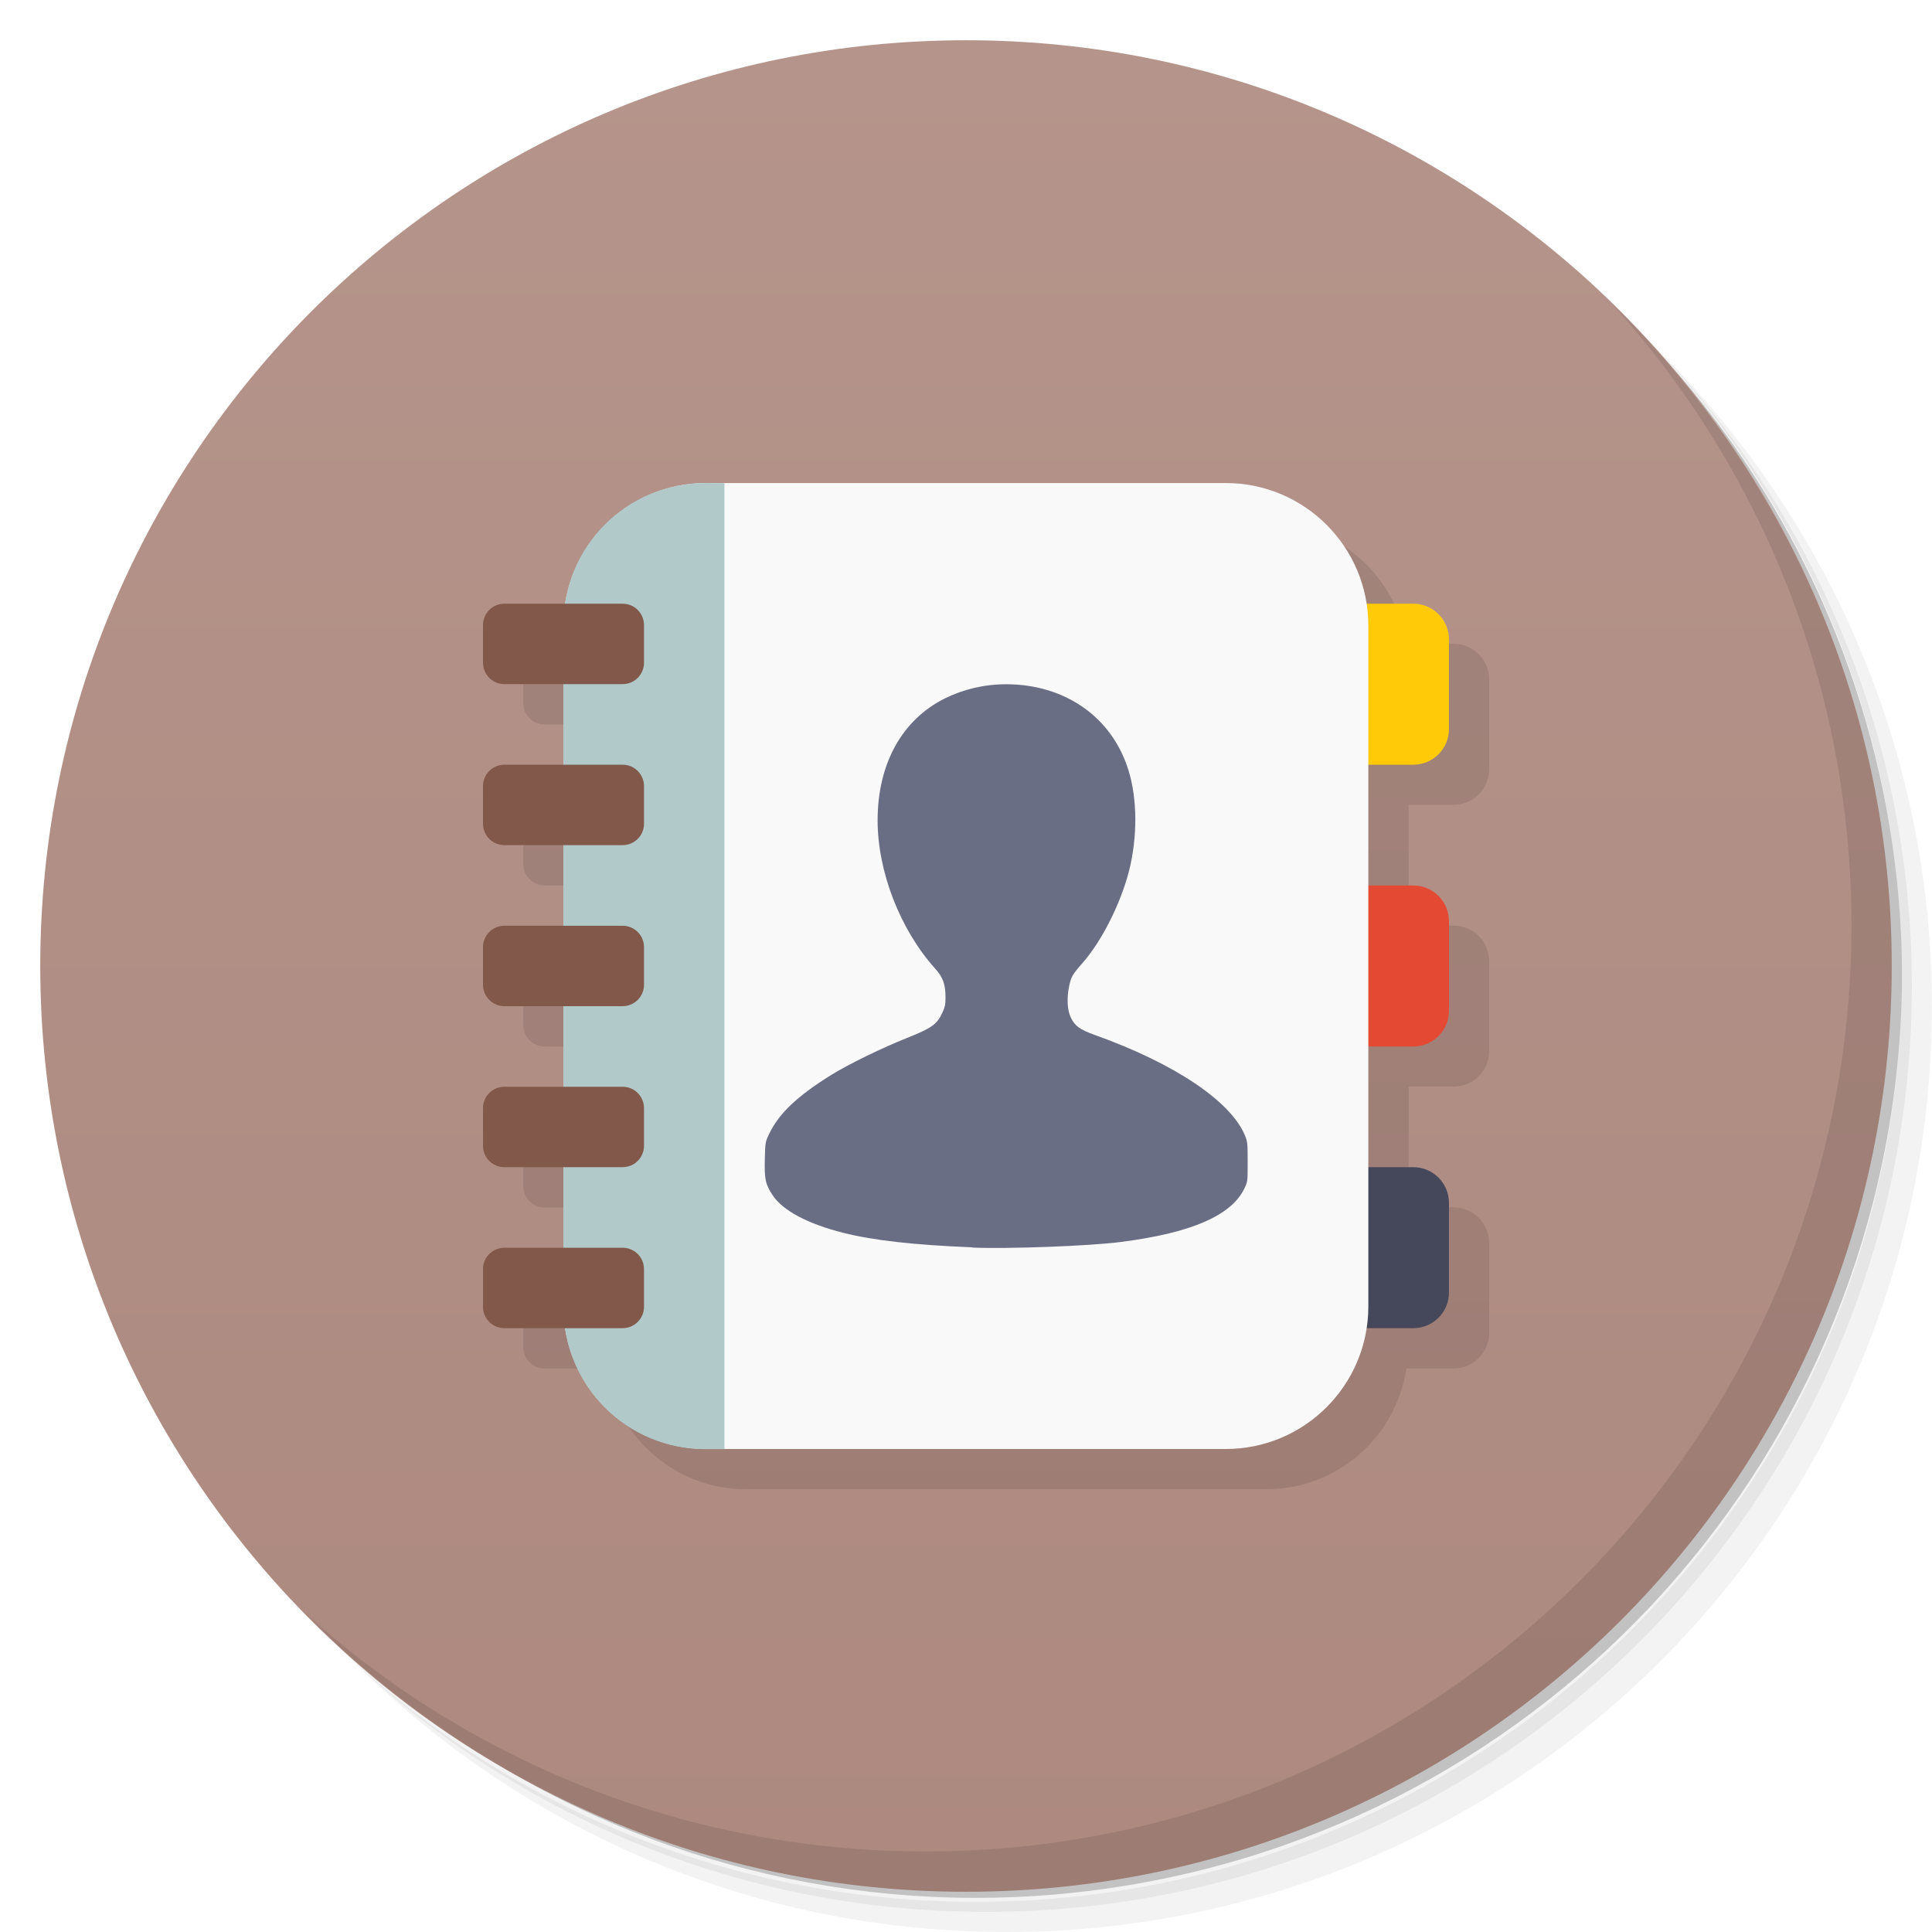
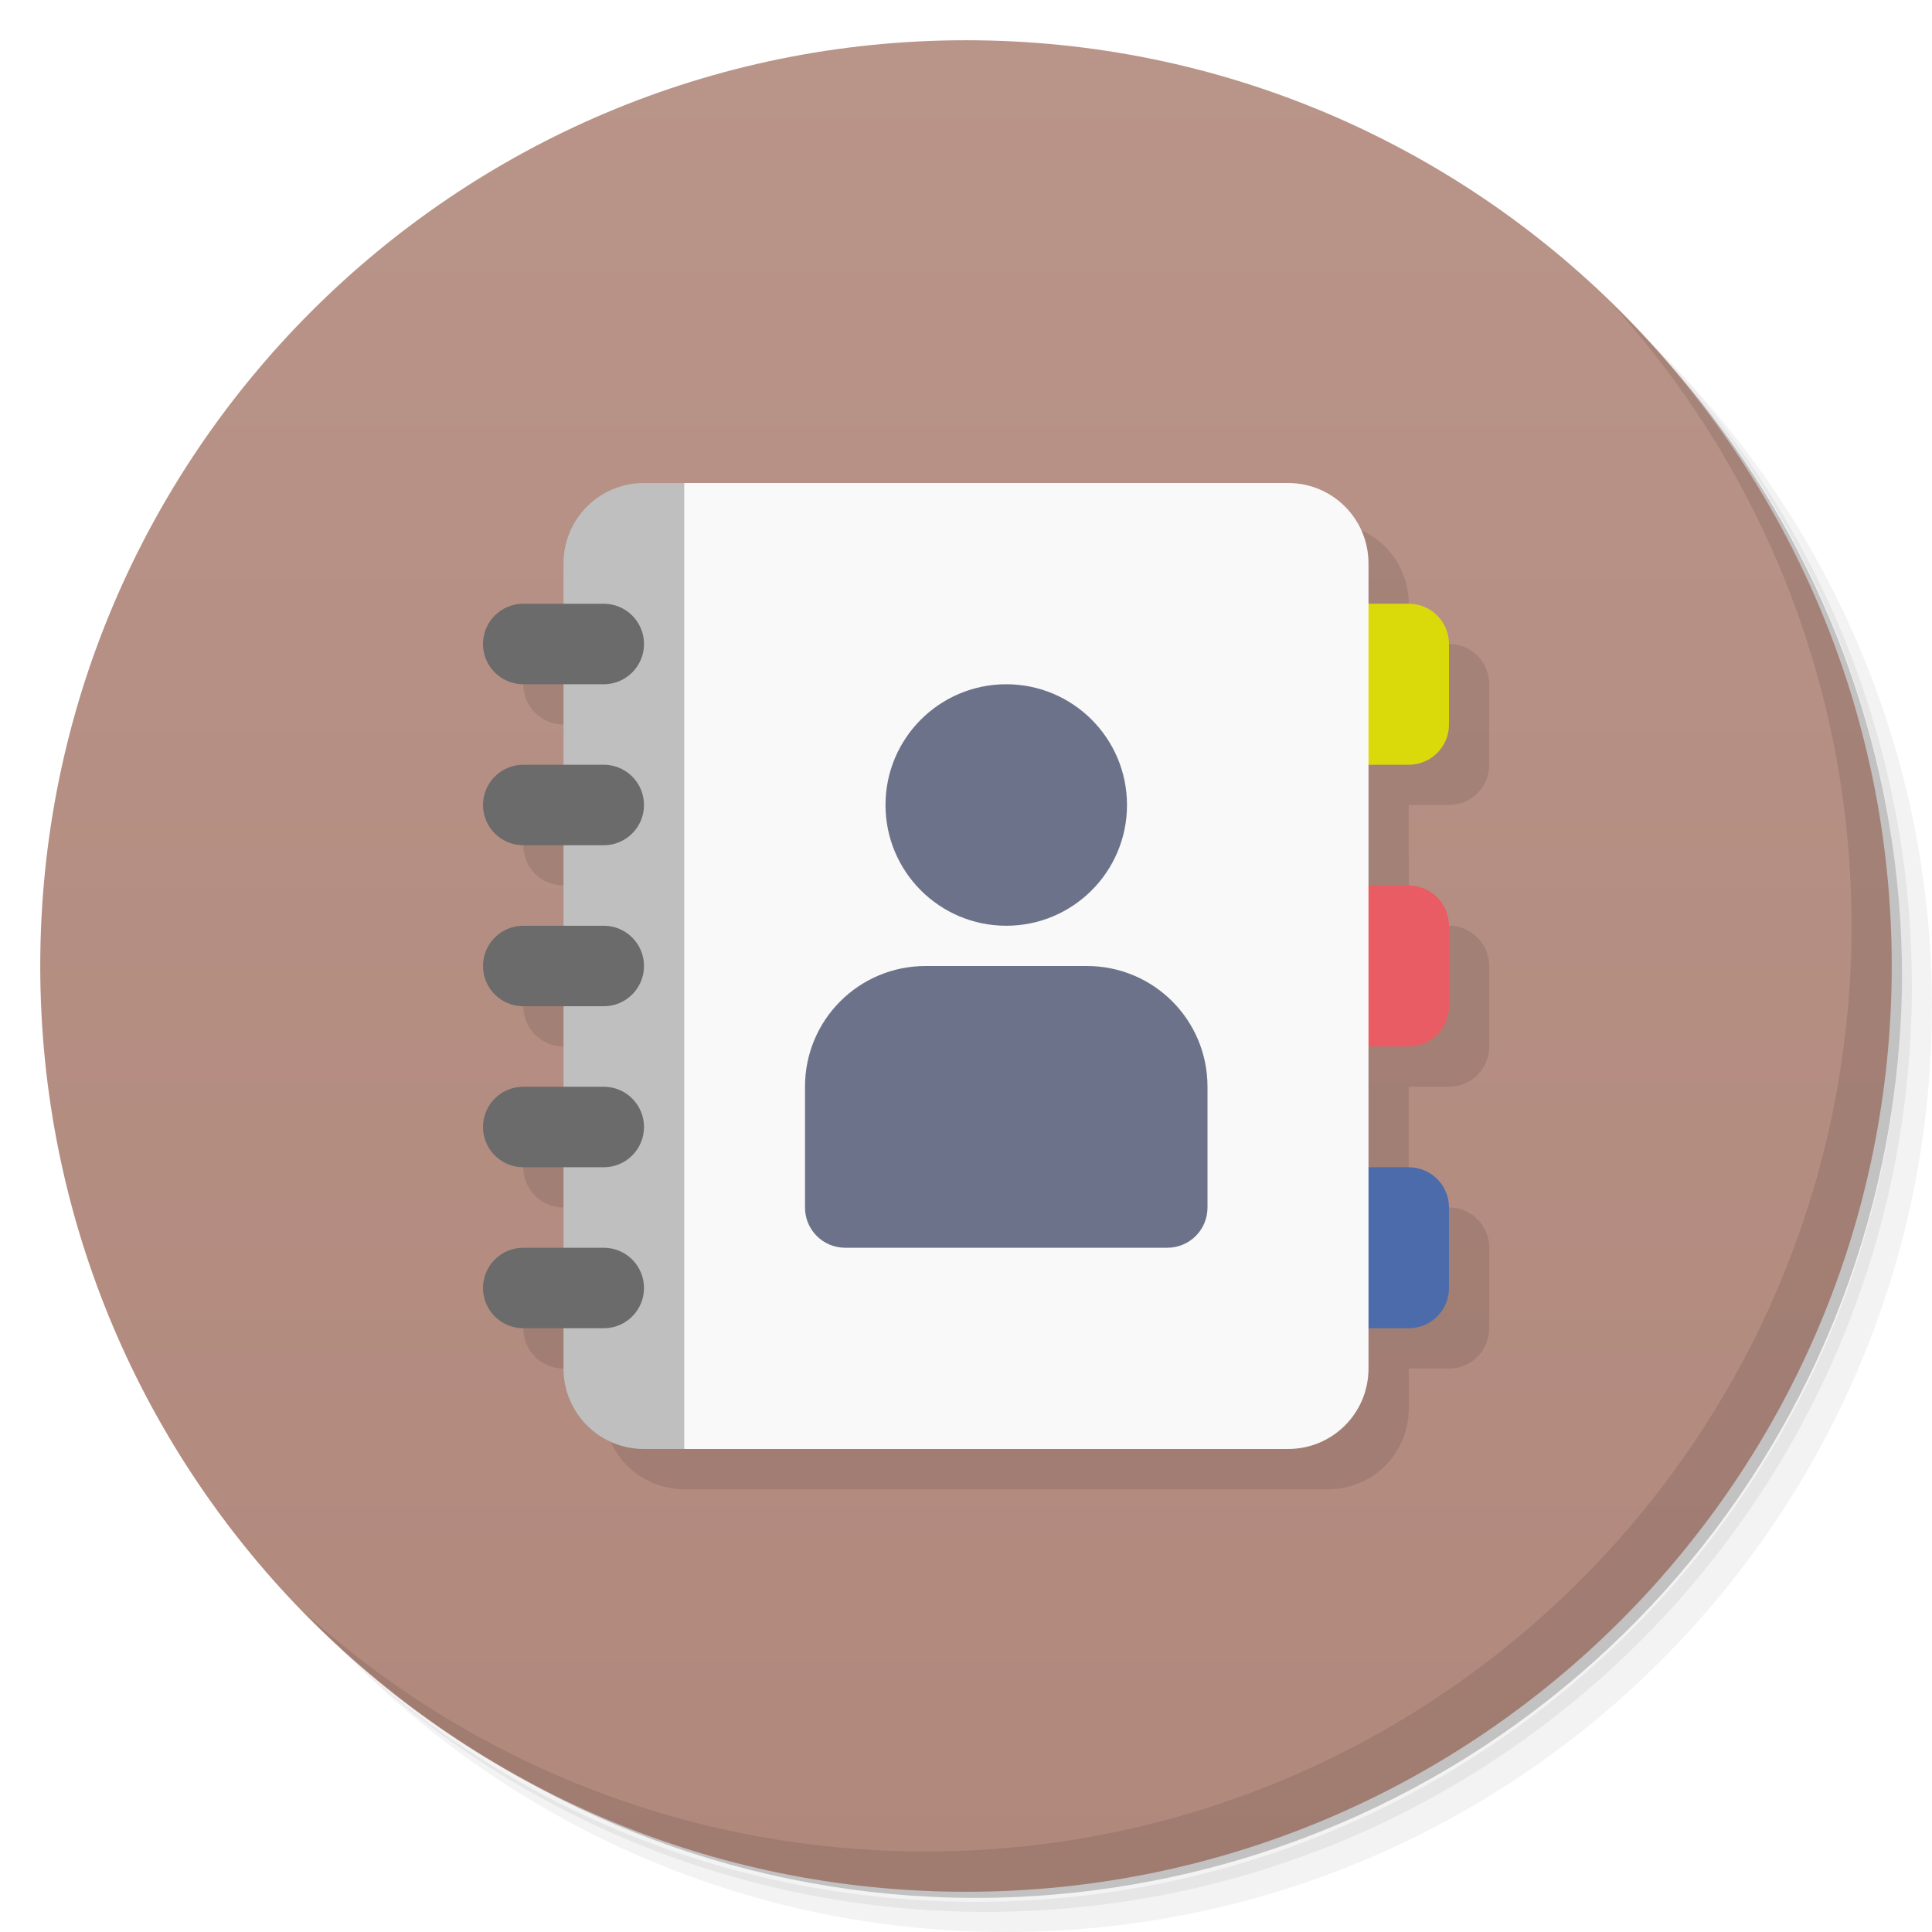
<svg xmlns="http://www.w3.org/2000/svg" version="1.1" viewBox="0 0 48 48">
  <defs>
    <linearGradient id="bg" x1="1" x2="47" gradientTransform="matrix(0 -1 1 0 -1.5e-6 48)" gradientUnits="userSpaceOnUse">
-       <stop style="stop-color:#ad897f" offset="0" />
-       <stop style="stop-color:#b5948b" offset="1" />
+       <stop style="stop-color:#b1887c" offset="0" />
+       <stop style="stop-color:#b99489" offset="1" />
    </linearGradient>
  </defs>
  <path d="m36.31 5c5.859 4.062 9.688 10.831 9.688 18.5 0 12.426-10.07 22.5-22.5 22.5-7.669 0-14.438-3.828-18.5-9.688 1.037 1.822 2.306 3.499 3.781 4.969 4.085 3.712 9.514 5.969 15.469 5.969 12.703 0 23-10.298 23-23 0-5.954-2.256-11.384-5.969-15.469-1.469-1.475-3.147-2.744-4.969-3.781zm4.969 3.781c3.854 4.113 6.219 9.637 6.219 15.719 0 12.703-10.297 23-23 23-6.081 0-11.606-2.364-15.719-6.219 4.16 4.144 9.883 6.719 16.219 6.719 12.703 0 23-10.298 23-23 0-6.335-2.575-12.06-6.719-16.219z" style="opacity:.05" />
  <path d="m41.28 8.781c3.712 4.085 5.969 9.514 5.969 15.469 0 12.703-10.297 23-23 23-5.954 0-11.384-2.256-15.469-5.969 4.113 3.854 9.637 6.219 15.719 6.219 12.703 0 23-10.298 23-23 0-6.081-2.364-11.606-6.219-15.719z" style="opacity:.1" />
  <path d="m31.25 2.375c8.615 3.154 14.75 11.417 14.75 21.13 0 12.426-10.07 22.5-22.5 22.5-9.708 0-17.971-6.135-21.12-14.75a23 23 0 0 0 44.875-7 23 23 0 0 0-16-21.875z" style="opacity:.2" />
  <path d="m24 1c12.703 0 23 10.297 23 23s-10.297 23-23 23-23-10.297-23-23 10.297-23 23-23z" style="fill:url(#bg)" />
  <path d="m40.03 7.531c3.712 4.084 5.969 9.514 5.969 15.469 0 12.703-10.297 23-23 23-5.954 0-11.384-2.256-15.469-5.969 4.178 4.291 10.01 6.969 16.469 6.969 12.703 0 23-10.298 23-23 0-6.462-2.677-12.291-6.969-16.469z" style="opacity:.1" />
-   <path d="m18.541 12.996-3.486 3.004h-1.523c-0.294 0-0.531 0.237-0.531 0.531v0.938c0 0.294 0.237 0.531 0.531 0.531h1.469v2h-1.469c-0.294 0-0.531 0.237-0.531 0.531v0.938c0 0.294 0.237 0.531 0.531 0.531h1.469v2h-1.469c-0.294 0-0.531 0.237-0.531 0.531v0.938c0 0.294 0.237 0.531 0.531 0.531h1.469v2h-1.469c-0.294 0-0.531 0.237-0.531 0.531v0.938c0 0.294 0.237 0.531 0.531 0.531h1.469v2h-1.469c-0.294 0-0.531 0.237-0.531 0.531v0.938c0 0.294 0.237 0.531 0.531 0.531h1.523c0.262 1.701 1.71 3 3.486 3h12.914c1.777 0 3.226-1.299 3.488-3h1.168c0.491 0 0.887-0.396 0.887-0.887v-2.227c0-0.491-0.396-0.889-0.887-0.889h-1.113v-3h1.113c0.491 0 0.887-0.396 0.887-0.887v-2.227c0-0.491-0.396-0.887-0.887-0.887h-1.113v-3h1.113c0.491 0 0.887-0.396 0.887-0.887v-2.227c0-0.491-0.396-0.889-0.887-0.889h-1.168c-0.262-1.701-1.712-3-3.488-3z" style="opacity:.1" />
-   <rect x="32.998" y="28.998" width="3.001" height="4" rx=".886" style="fill:#45485b" />
-   <rect x="32.998" y="22" width="3.001" height="4" rx=".886" style="fill:#e44933" />
-   <rect x="32.998" y="14.999" width="3.001" height="4" rx=".886" style="fill:#ffca08" />
-   <rect x="13.998" y="12.001" width="19.998" height="23.999" rx="3.543" style="fill:#f9f9f9" />
-   <path d="m17.531 12.001c-1.963 0-3.533 1.57-3.533 3.533v16.937c0 1.963 1.57 3.533 3.533 3.533h0.468v-23.999z" style="fill:#b1c9c9" />
-   <rect x="12" y="18.999" width="4" height="1.998" rx=".531" style="fill:#81584a" />
-   <rect x="12" y="23" width="4" height="1.998" rx=".531" style="fill:#81584a" />
-   <rect x="12" y="27" width="4" height="1.998" rx=".531" style="fill:#81584a" />
-   <rect x="12" y="31" width="4" height="1.998" rx=".531" style="fill:#81584a" />
-   <rect x="12" y="14.999" width="4" height="1.998" rx=".531" style="fill:#81584a" />
-   <path d="m24.161 30.99c-1.46-0.06-2.448-0.17-3.21-0.361-0.875-0.22-1.499-0.549-1.754-0.932-0.177-0.266-0.209-0.4-0.195-0.9 0.011-0.422 0.011-0.425 0.11-0.631 0.244-0.507 0.702-0.939 1.541-1.46 0.415-0.259 1.272-0.677 1.881-0.918 0.606-0.241 0.744-0.337 0.875-0.62 0.067-0.142 0.082-0.209 0.082-0.383 0-0.333-0.06-0.503-0.266-0.73-0.865-0.967-1.421-2.402-1.421-3.674 0-1.407 0.609-2.505 1.679-3.033 0.454-0.223 0.97-0.348 1.516-0.348 1.423 0 2.615 0.78 3.037 2.134 0.223 0.712 0.227 1.665 0.014 2.505-0.209 0.815-0.677 1.743-1.159 2.292-0.252 0.287-0.276 0.33-0.33 0.574-0.06 0.294-0.046 0.588 0.043 0.776 0.099 0.209 0.227 0.301 0.606 0.436 1.981 0.709 3.377 1.648 3.724 2.502 0.06 0.145 0.064 0.202 0.064 0.648 0 0.475 0 0.493-0.078 0.652-0.319 0.68-1.325 1.116-3.086 1.339-0.776 0.099-2.771 0.174-3.674 0.138z" style="fill:#6a6e84" />
+   <path d="m13 17c0 0.554 0.446 1 1 1v2l-1 1c0 0.554 0.446 1 1 1v2l-1 1c0 0.554 0.446 1 1 1v2l-1 1c0 0.554 0.446 1 1 1v2l-1 1c0 0.554 0.446 1 1 1l1 1c0 1.108 0.892 2 2 2h16c1.108 0 2-0.892 2-2v-1h1c0.554 0 1-0.446 1-1v-2c0-0.554-0.446-1-1-1h-1v-3h1c0.554 0 1-0.446 1-1v-2c0-0.554-0.446-1-1-1h-1v-3h1c0.554 0 1-0.446 1-1v-2c0-0.554-0.446-1-1-1l-1-1c0-1.108-0.892-2-2-2z" style="opacity:.1" />
+   <rect x="32" y="29" width="4" height="4" rx="1" style="fill:#4b6baa" />
+   <rect x="32" y="22" width="4" height="4" rx="1" style="fill:#ea5c64" />
+   <rect x="32" y="15" width="4" height="4" rx="1" style="fill:#dada0b" />
+   <path d="m16 12c-1.108 0-2 0.892-2 2v20c0 1.108 0.892 2 2 2h1l4-12-4-12z" style="fill:#bfbfbf" />
+   <path d="m17 12v24h15c1.108 0 2-0.892 2-2v-20c0-1.108-0.892-2-2-2z" style="fill:#f9f9f9" />
+   <rect x="12" y="19" width="4" height="2" rx="1" ry="1" style="fill:#6b6b6b" />
+   <rect x="12" y="23" width="4" height="2" rx="1" ry="1" style="fill:#6b6b6b" />
+   <rect x="12" y="27" width="4" height="2" rx="1" ry="1" style="fill:#6b6b6b" />
+   <rect x="12" y="31" width="4" height="2" rx="1" ry="1" style="fill:#6b6b6b" />
+   <rect x="12" y="15" width="4" height="2" rx="1" ry="1" style="fill:#6b6b6b" />
+   <path d="m25 17a3 3 0 0 0-3 3 3 3 0 0 0 3 3 3 3 0 0 0 3-3 3 3 0 0 0-3-3zm-2 7c-1.662 0-3 1.338-3 3v3c0 0.554 0.446 1 1 1h8c0.554 0 1-0.446 1-1v-3c0-1.662-1.338-3-3-3h-4z" style="fill:#6c7289" />
</svg>
